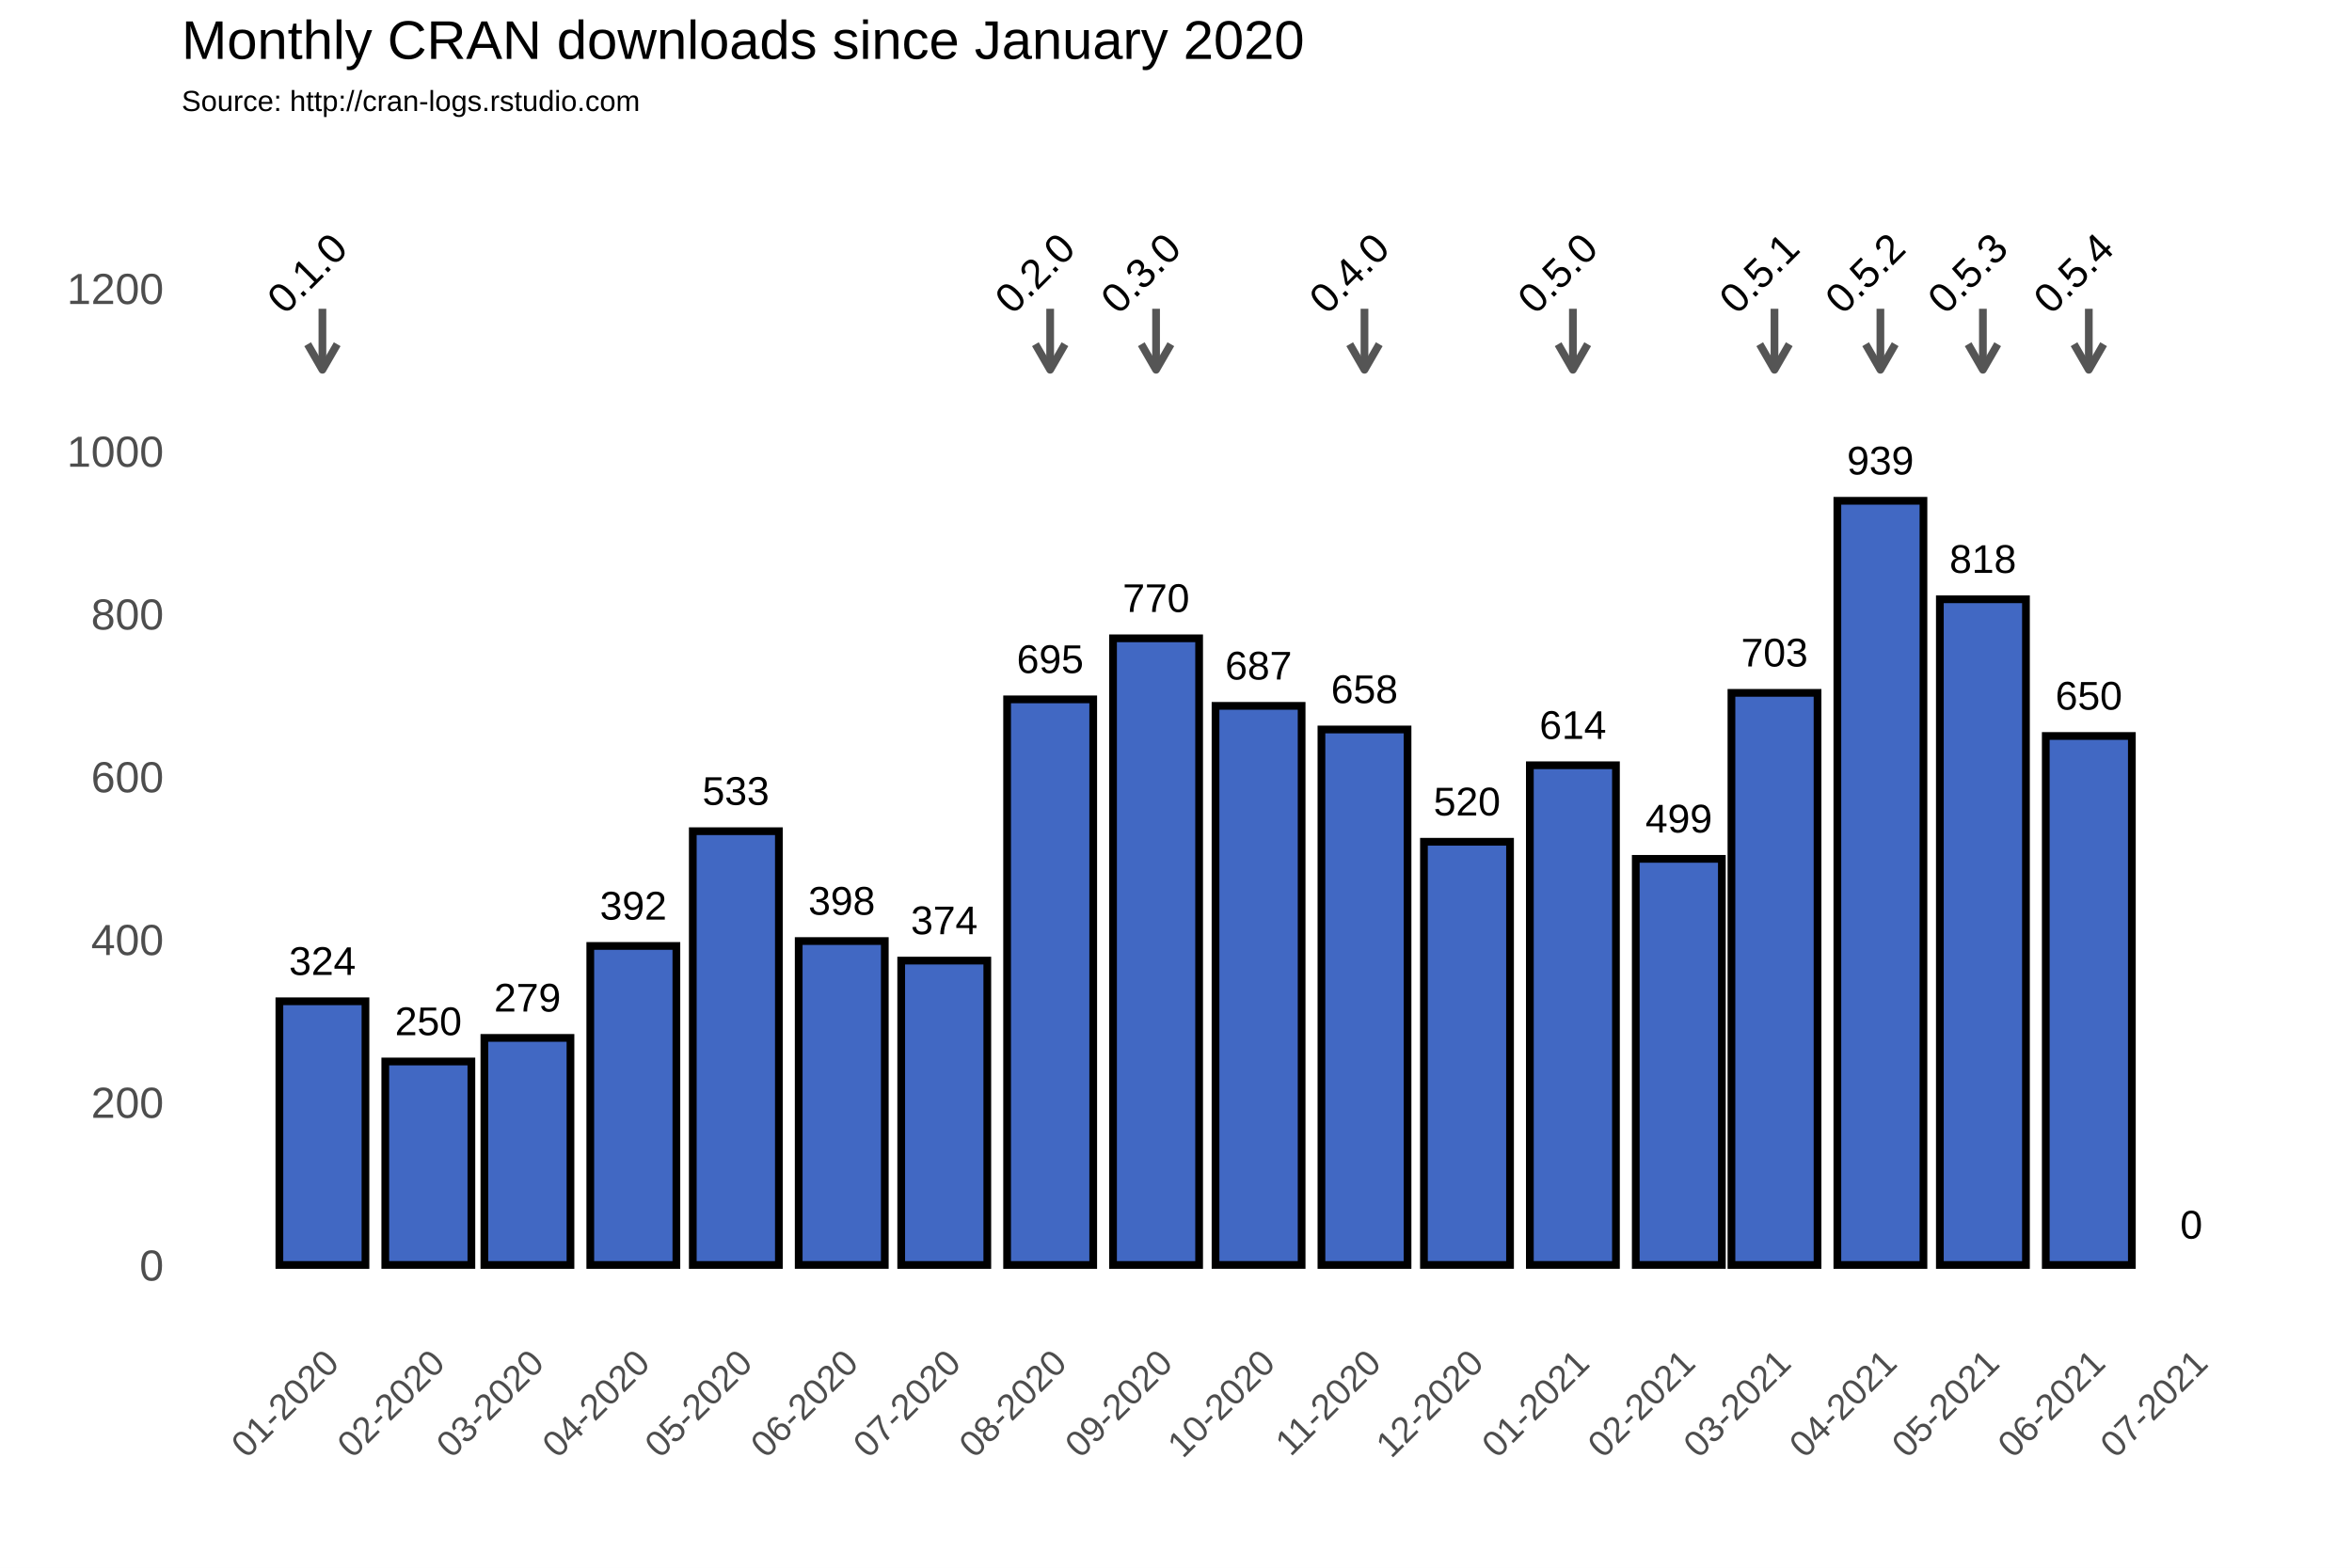
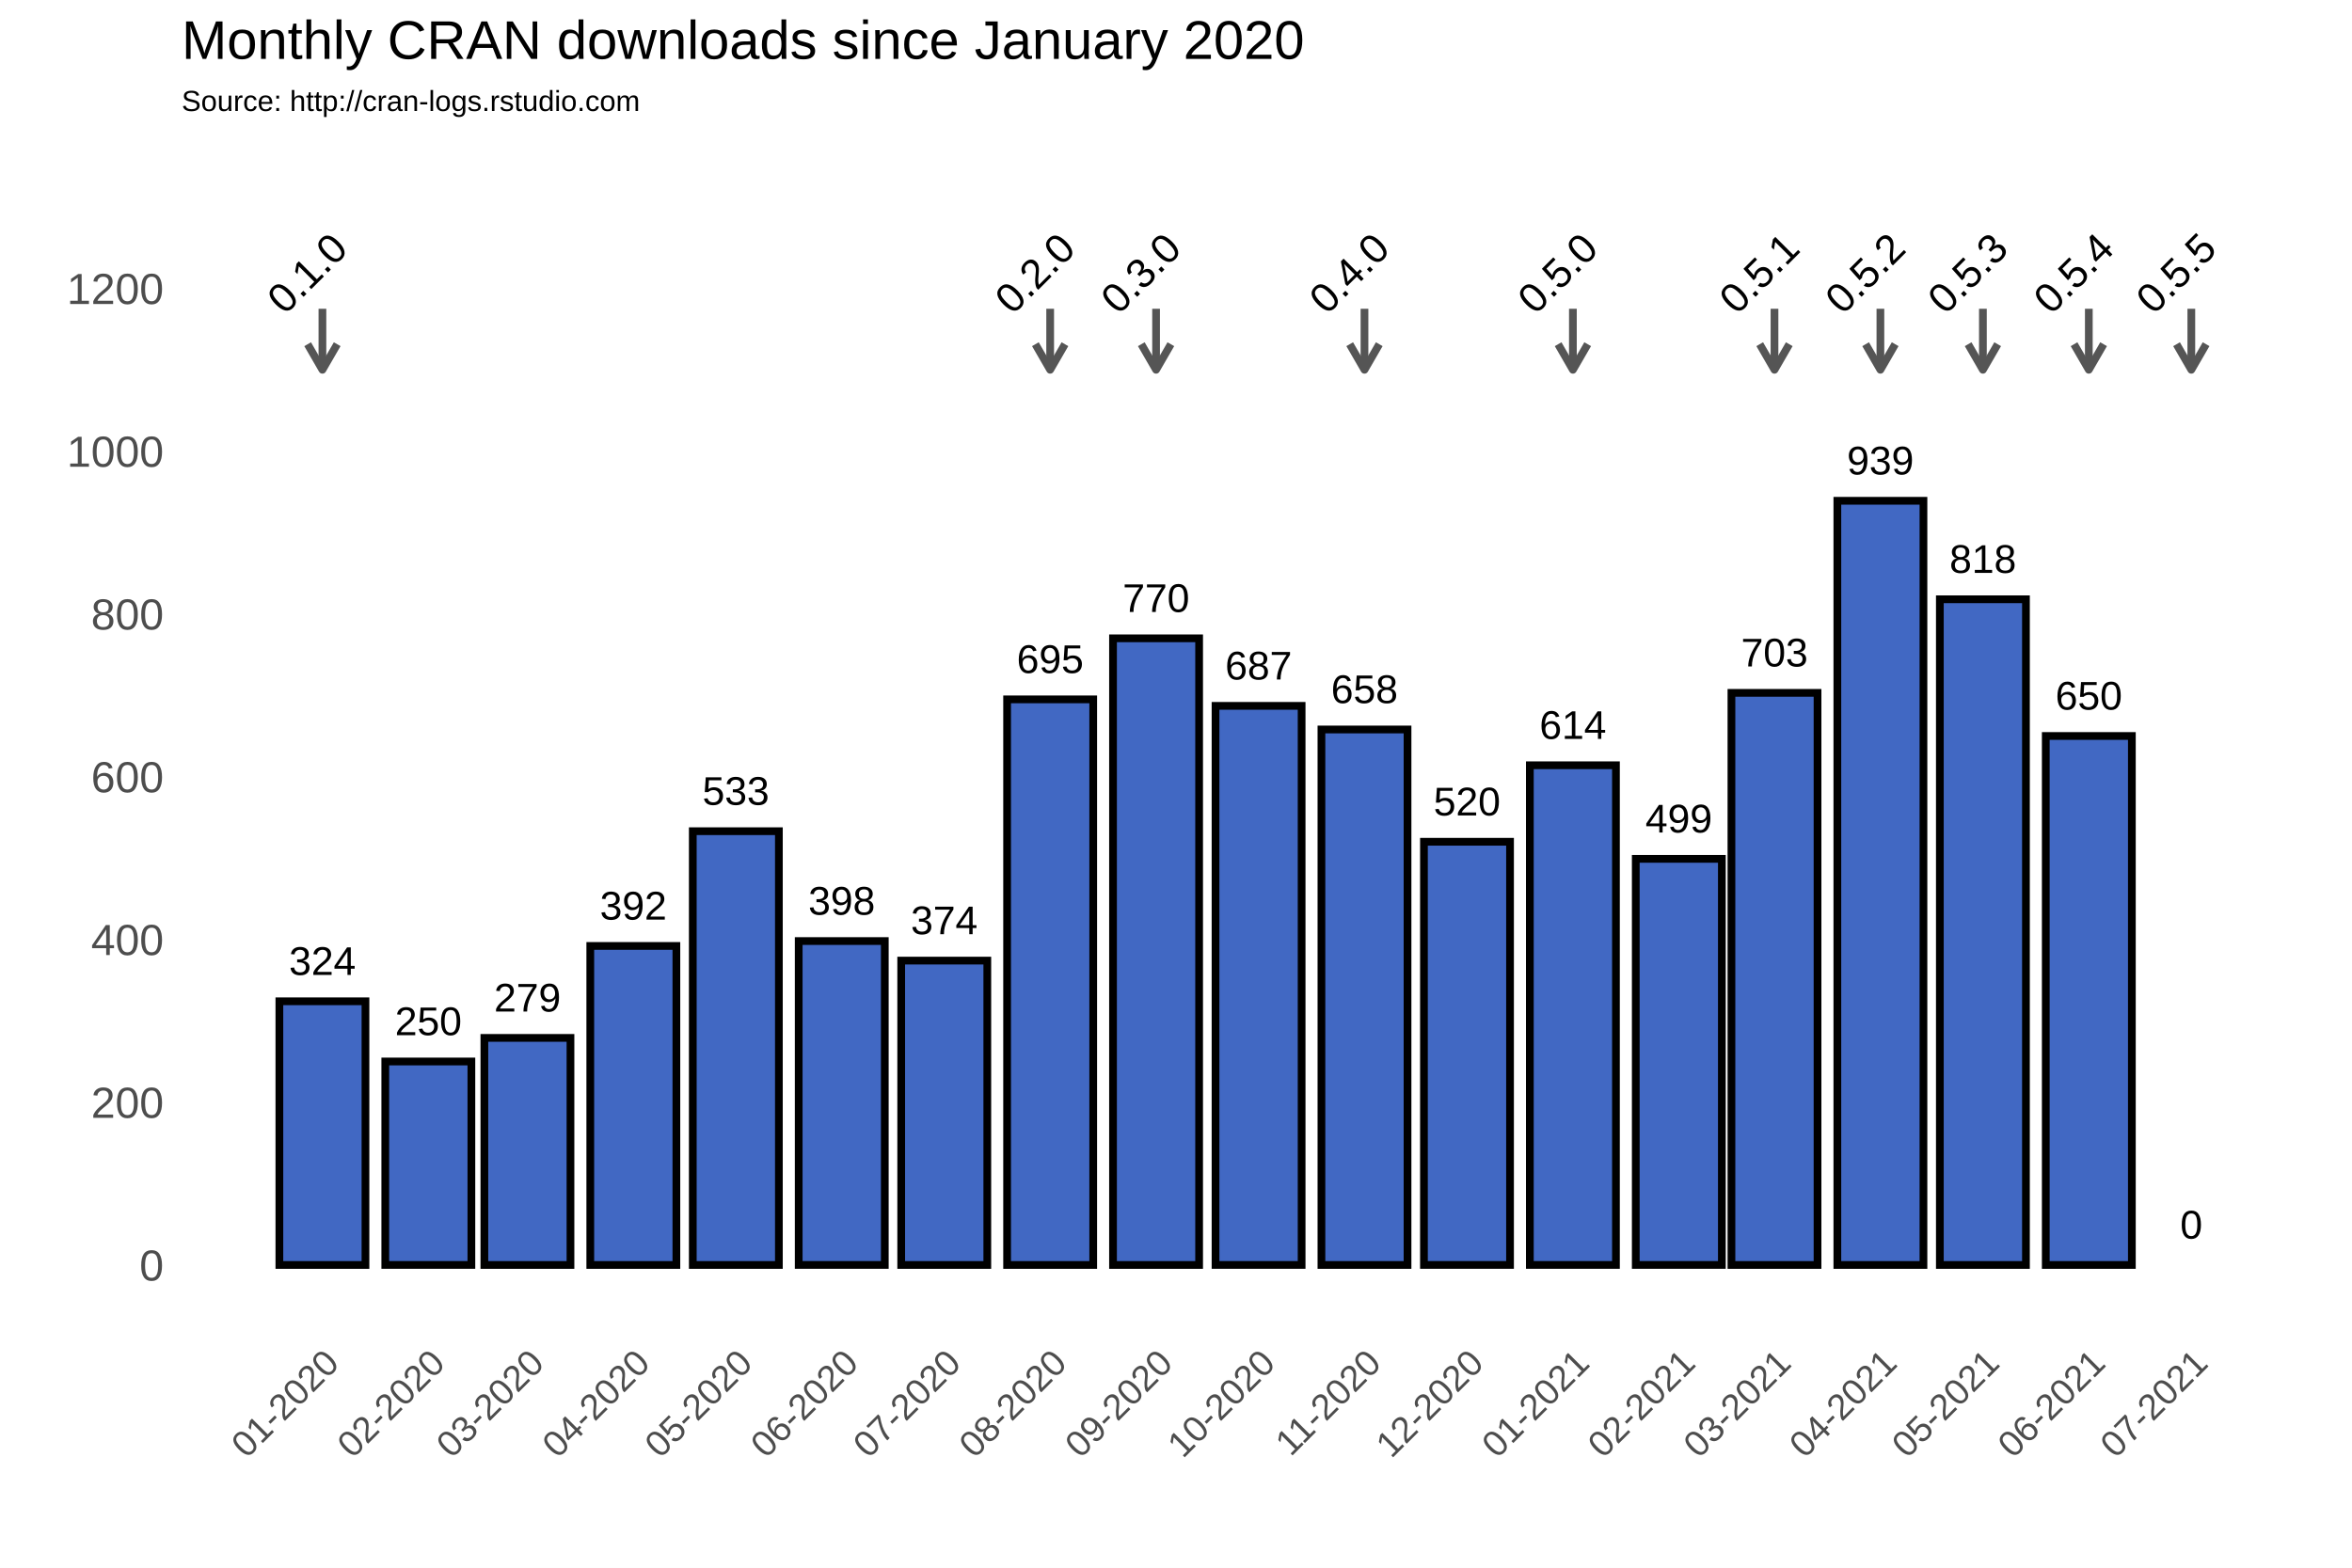
<svg xmlns="http://www.w3.org/2000/svg" class="svglite" width="648.00pt" height="432.00pt" viewBox="0 0 648.00 432.00">
  <defs>
    <style type="text/css">
    .svglite line, .svglite polyline, .svglite polygon, .svglite path, .svglite rect, .svglite circle {
      fill: none;
      stroke: #000000;
      stroke-linecap: round;
      stroke-linejoin: round;
      stroke-miterlimit: 10.00;
    }
  </style>
  </defs>
  <rect width="100%" height="100%" style="stroke: none; fill: #FFFFFF;" />
  <defs>
    <clipPath id="cpMC4wMHw2NDguMDB8MC4wMHw0MzIuMDA=">
      <rect x="0.00" y="0.00" width="648.00" height="432.00" />
    </clipPath>
  </defs>
  <g clip-path="url(#cpMC4wMHw2NDguMDB8MC4wMHw0MzIuMDA=)">
    <rect x="0.00" y="0.00" width="648.00" height="432.00" style="stroke-width: 1.07; stroke: #FFFFFF; fill: #FFFFFF;" />
  </g>
  <defs>
    <clipPath id="cpNTAuMDR8NjQyLjUyfDM3Ljc2fDM2My4zOA==">
      <rect x="50.04" y="37.76" width="592.48" height="325.62" />
    </clipPath>
  </defs>
  <g clip-path="url(#cpNTAuMDR8NjQyLjUyfDM3Ljc2fDM2My4zOA==)">
    <rect x="50.04" y="37.76" width="592.48" height="325.62" style="stroke-width: 1.07; stroke: none;" />
    <polyline points="50.04,326.15 642.52,326.15 " style="stroke-width: 0.53; stroke: #FFFFFF; stroke-linecap: butt;" />
    <polyline points="50.04,281.30 642.52,281.30 " style="stroke-width: 0.53; stroke: #FFFFFF; stroke-linecap: butt;" />
    <polyline points="50.04,236.45 642.52,236.45 " style="stroke-width: 0.53; stroke: #FFFFFF; stroke-linecap: butt;" />
    <polyline points="50.04,191.60 642.52,191.60 " style="stroke-width: 0.53; stroke: #FFFFFF; stroke-linecap: butt;" />
    <polyline points="50.04,146.75 642.52,146.75 " style="stroke-width: 0.53; stroke: #FFFFFF; stroke-linecap: butt;" />
    <polyline points="50.04,101.90 642.52,101.90 " style="stroke-width: 0.53; stroke: #FFFFFF; stroke-linecap: butt;" />
    <polyline points="50.04,57.04 642.52,57.04 " style="stroke-width: 0.53; stroke: #FFFFFF; stroke-linecap: butt;" />
    <polyline points="59.65,363.38 59.65,37.76 " style="stroke-width: 0.53; stroke: #FFFFFF; stroke-linecap: butt;" />
    <polyline points="74.24,363.38 74.24,37.76 " style="stroke-width: 0.53; stroke: #FFFFFF; stroke-linecap: butt;" />
    <polyline points="103.42,363.38 103.42,37.76 " style="stroke-width: 0.53; stroke: #FFFFFF; stroke-linecap: butt;" />
    <polyline points="131.66,363.38 131.66,37.76 " style="stroke-width: 0.53; stroke: #FFFFFF; stroke-linecap: butt;" />
    <polyline points="159.90,363.38 159.90,37.76 " style="stroke-width: 0.53; stroke: #FFFFFF; stroke-linecap: butt;" />
    <polyline points="188.61,363.38 188.61,37.76 " style="stroke-width: 0.53; stroke: #FFFFFF; stroke-linecap: butt;" />
    <polyline points="217.32,363.38 217.32,37.76 " style="stroke-width: 0.53; stroke: #FFFFFF; stroke-linecap: butt;" />
    <polyline points="246.03,363.38 246.03,37.76 " style="stroke-width: 0.53; stroke: #FFFFFF; stroke-linecap: butt;" />
    <polyline points="274.74,363.38 274.74,37.76 " style="stroke-width: 0.53; stroke: #FFFFFF; stroke-linecap: butt;" />
    <polyline points="303.92,363.38 303.92,37.76 " style="stroke-width: 0.53; stroke: #FFFFFF; stroke-linecap: butt;" />
    <polyline points="332.63,363.38 332.63,37.76 " style="stroke-width: 0.53; stroke: #FFFFFF; stroke-linecap: butt;" />
    <polyline points="361.34,363.38 361.34,37.76 " style="stroke-width: 0.53; stroke: #FFFFFF; stroke-linecap: butt;" />
    <polyline points="390.05,363.38 390.05,37.76 " style="stroke-width: 0.53; stroke: #FFFFFF; stroke-linecap: butt;" />
    <polyline points="418.76,363.38 418.76,37.76 " style="stroke-width: 0.53; stroke: #FFFFFF; stroke-linecap: butt;" />
    <polyline points="447.94,363.38 447.94,37.76 " style="stroke-width: 0.53; stroke: #FFFFFF; stroke-linecap: butt;" />
    <polyline points="475.71,363.38 475.71,37.76 " style="stroke-width: 0.53; stroke: #FFFFFF; stroke-linecap: butt;" />
    <polyline points="503.48,363.38 503.48,37.76 " style="stroke-width: 0.53; stroke: #FFFFFF; stroke-linecap: butt;" />
    <polyline points="532.19,363.38 532.19,37.76 " style="stroke-width: 0.53; stroke: #FFFFFF; stroke-linecap: butt;" />
    <polyline points="560.90,363.38 560.90,37.76 " style="stroke-width: 0.53; stroke: #FFFFFF; stroke-linecap: butt;" />
    <polyline points="589.61,363.38 589.61,37.76 " style="stroke-width: 0.53; stroke: #FFFFFF; stroke-linecap: butt;" />
    <polyline points="618.32,363.38 618.32,37.76 " style="stroke-width: 0.53; stroke: #FFFFFF; stroke-linecap: butt;" />
    <polyline points="632.91,363.38 632.91,37.76 " style="stroke-width: 0.53; stroke: #FFFFFF; stroke-linecap: butt;" />
    <polyline points="50.04,348.58 642.52,348.58 " style="stroke-width: 1.07; stroke: #FFFFFF; stroke-linecap: butt;" />
    <polyline points="50.04,303.73 642.52,303.73 " style="stroke-width: 1.07; stroke: #FFFFFF; stroke-linecap: butt;" />
    <polyline points="50.04,258.88 642.52,258.88 " style="stroke-width: 1.07; stroke: #FFFFFF; stroke-linecap: butt;" />
    <polyline points="50.04,214.02 642.52,214.02 " style="stroke-width: 1.07; stroke: #FFFFFF; stroke-linecap: butt;" />
    <polyline points="50.04,169.17 642.52,169.17 " style="stroke-width: 1.07; stroke: #FFFFFF; stroke-linecap: butt;" />
    <polyline points="50.04,124.32 642.52,124.32 " style="stroke-width: 1.07; stroke: #FFFFFF; stroke-linecap: butt;" />
    <polyline points="50.04,79.47 642.52,79.47 " style="stroke-width: 1.07; stroke: #FFFFFF; stroke-linecap: butt;" />
    <polyline points="88.83,363.38 88.83,37.76 " style="stroke-width: 1.07; stroke: #FFFFFF; stroke-linecap: butt;" />
    <polyline points="118.02,363.38 118.02,37.76 " style="stroke-width: 1.07; stroke: #FFFFFF; stroke-linecap: butt;" />
    <polyline points="145.31,363.38 145.31,37.76 " style="stroke-width: 1.07; stroke: #FFFFFF; stroke-linecap: butt;" />
    <polyline points="174.49,363.38 174.49,37.76 " style="stroke-width: 1.07; stroke: #FFFFFF; stroke-linecap: butt;" />
    <polyline points="202.73,363.38 202.73,37.76 " style="stroke-width: 1.07; stroke: #FFFFFF; stroke-linecap: butt;" />
    <polyline points="231.91,363.38 231.91,37.76 " style="stroke-width: 1.07; stroke: #FFFFFF; stroke-linecap: butt;" />
    <polyline points="260.15,363.38 260.15,37.76 " style="stroke-width: 1.07; stroke: #FFFFFF; stroke-linecap: butt;" />
    <polyline points="289.33,363.38 289.33,37.76 " style="stroke-width: 1.07; stroke: #FFFFFF; stroke-linecap: butt;" />
    <polyline points="318.51,363.38 318.51,37.76 " style="stroke-width: 1.07; stroke: #FFFFFF; stroke-linecap: butt;" />
    <polyline points="346.75,363.38 346.75,37.76 " style="stroke-width: 1.07; stroke: #FFFFFF; stroke-linecap: butt;" />
    <polyline points="375.93,363.38 375.93,37.76 " style="stroke-width: 1.07; stroke: #FFFFFF; stroke-linecap: butt;" />
    <polyline points="404.17,363.38 404.17,37.76 " style="stroke-width: 1.07; stroke: #FFFFFF; stroke-linecap: butt;" />
    <polyline points="433.35,363.38 433.35,37.76 " style="stroke-width: 1.07; stroke: #FFFFFF; stroke-linecap: butt;" />
    <polyline points="462.53,363.38 462.53,37.76 " style="stroke-width: 1.07; stroke: #FFFFFF; stroke-linecap: butt;" />
    <polyline points="488.89,363.38 488.89,37.76 " style="stroke-width: 1.07; stroke: #FFFFFF; stroke-linecap: butt;" />
    <polyline points="518.07,363.38 518.07,37.76 " style="stroke-width: 1.07; stroke: #FFFFFF; stroke-linecap: butt;" />
    <polyline points="546.31,363.38 546.31,37.76 " style="stroke-width: 1.07; stroke: #FFFFFF; stroke-linecap: butt;" />
    <polyline points="575.49,363.38 575.49,37.76 " style="stroke-width: 1.07; stroke: #FFFFFF; stroke-linecap: butt;" />
    <polyline points="603.73,363.38 603.73,37.76 " style="stroke-width: 1.07; stroke: #FFFFFF; stroke-linecap: butt;" />
    <rect x="76.97" y="275.92" width="23.72" height="72.66" style="stroke-width: 2.13; stroke-linecap: square; stroke-linejoin: miter; fill: #4168C3;" />
    <rect x="106.15" y="292.51" width="23.72" height="56.06" style="stroke-width: 2.13; stroke-linecap: square; stroke-linejoin: miter; fill: #4168C3;" />
    <rect x="133.45" y="286.01" width="23.72" height="62.57" style="stroke-width: 2.13; stroke-linecap: square; stroke-linejoin: miter; fill: #4168C3;" />
    <rect x="162.63" y="260.67" width="23.72" height="87.91" style="stroke-width: 2.13; stroke-linecap: square; stroke-linejoin: miter; fill: #4168C3;" />
    <rect x="190.87" y="229.05" width="23.72" height="119.53" style="stroke-width: 2.13; stroke-linecap: square; stroke-linejoin: miter; fill: #4168C3;" />
    <rect x="220.05" y="259.32" width="23.72" height="89.25" style="stroke-width: 2.13; stroke-linecap: square; stroke-linejoin: miter; fill: #4168C3;" />
    <rect x="248.29" y="264.71" width="23.72" height="83.87" style="stroke-width: 2.13; stroke-linecap: square; stroke-linejoin: miter; fill: #4168C3;" />
    <rect x="277.47" y="192.72" width="23.72" height="155.86" style="stroke-width: 2.13; stroke-linecap: square; stroke-linejoin: miter; fill: #4168C3;" />
    <rect x="306.65" y="175.90" width="23.72" height="172.68" style="stroke-width: 2.13; stroke-linecap: square; stroke-linejoin: miter; fill: #4168C3;" />
    <rect x="334.89" y="194.51" width="23.72" height="154.06" style="stroke-width: 2.13; stroke-linecap: square; stroke-linejoin: miter; fill: #4168C3;" />
    <rect x="364.07" y="201.02" width="23.72" height="147.56" style="stroke-width: 2.13; stroke-linecap: square; stroke-linejoin: miter; fill: #4168C3;" />
    <rect x="392.31" y="231.96" width="23.72" height="116.61" style="stroke-width: 2.13; stroke-linecap: square; stroke-linejoin: miter; fill: #4168C3;" />
    <rect x="421.49" y="210.88" width="23.72" height="137.69" style="stroke-width: 2.13; stroke-linecap: square; stroke-linejoin: miter; fill: #4168C3;" />
    <rect x="450.67" y="236.67" width="23.72" height="111.90" style="stroke-width: 2.13; stroke-linecap: square; stroke-linejoin: miter; fill: #4168C3;" />
    <rect x="477.03" y="190.93" width="23.72" height="157.65" style="stroke-width: 2.13; stroke-linecap: square; stroke-linejoin: miter; fill: #4168C3;" />
    <rect x="506.21" y="138.00" width="23.72" height="210.58" style="stroke-width: 2.13; stroke-linecap: square; stroke-linejoin: miter; fill: #4168C3;" />
    <rect x="534.45" y="165.14" width="23.72" height="183.44" style="stroke-width: 2.13; stroke-linecap: square; stroke-linejoin: miter; fill: #4168C3;" />
    <rect x="563.63" y="202.81" width="23.72" height="145.77" style="stroke-width: 2.13; stroke-linecap: square; stroke-linejoin: miter; fill: #4168C3;" />
    <rect x="591.87" y="348.58" width="23.72" height="0.00" style="stroke-width: 2.13; stroke-linecap: square; stroke-linejoin: miter; fill: #4168C3;" />
    <text x="88.83" y="268.66" text-anchor="middle" style="font-size: 11.04px; font-family: Arial;" textLength="18.40px" lengthAdjust="spacingAndGlyphs">324</text>
    <text x="118.02" y="285.25" text-anchor="middle" style="font-size: 11.04px; font-family: Arial;" textLength="18.40px" lengthAdjust="spacingAndGlyphs">250</text>
    <text x="145.31" y="278.75" text-anchor="middle" style="font-size: 11.04px; font-family: Arial;" textLength="18.40px" lengthAdjust="spacingAndGlyphs">279</text>
    <text x="174.49" y="253.41" text-anchor="middle" style="font-size: 11.04px; font-family: Arial;" textLength="18.40px" lengthAdjust="spacingAndGlyphs">392</text>
    <text x="202.73" y="221.79" text-anchor="middle" style="font-size: 11.04px; font-family: Arial;" textLength="18.40px" lengthAdjust="spacingAndGlyphs">533</text>
    <text x="231.91" y="252.06" text-anchor="middle" style="font-size: 11.04px; font-family: Arial;" textLength="18.40px" lengthAdjust="spacingAndGlyphs">398</text>
    <text x="260.15" y="257.44" text-anchor="middle" style="font-size: 11.04px; font-family: Arial;" textLength="18.40px" lengthAdjust="spacingAndGlyphs">374</text>
    <text x="289.33" y="185.46" text-anchor="middle" style="font-size: 11.04px; font-family: Arial;" textLength="18.40px" lengthAdjust="spacingAndGlyphs">695</text>
    <text x="318.51" y="168.64" text-anchor="middle" style="font-size: 11.04px; font-family: Arial;" textLength="18.40px" lengthAdjust="spacingAndGlyphs">770</text>
    <text x="346.75" y="187.25" text-anchor="middle" style="font-size: 11.04px; font-family: Arial;" textLength="18.40px" lengthAdjust="spacingAndGlyphs">687</text>
    <text x="375.93" y="193.75" text-anchor="middle" style="font-size: 11.04px; font-family: Arial;" textLength="18.40px" lengthAdjust="spacingAndGlyphs">658</text>
    <text x="404.17" y="224.70" text-anchor="middle" style="font-size: 11.04px; font-family: Arial;" textLength="18.40px" lengthAdjust="spacingAndGlyphs">520</text>
    <text x="433.35" y="203.62" text-anchor="middle" style="font-size: 11.04px; font-family: Arial;" textLength="18.40px" lengthAdjust="spacingAndGlyphs">614</text>
    <text x="462.53" y="229.41" text-anchor="middle" style="font-size: 11.04px; font-family: Arial;" textLength="18.40px" lengthAdjust="spacingAndGlyphs">499</text>
    <text x="488.89" y="183.66" text-anchor="middle" style="font-size: 11.04px; font-family: Arial;" textLength="18.40px" lengthAdjust="spacingAndGlyphs">703</text>
    <text x="518.07" y="130.74" text-anchor="middle" style="font-size: 11.04px; font-family: Arial;" textLength="18.40px" lengthAdjust="spacingAndGlyphs">939</text>
    <text x="546.31" y="157.87" text-anchor="middle" style="font-size: 11.04px; font-family: Arial;" textLength="18.40px" lengthAdjust="spacingAndGlyphs">818</text>
    <text x="575.49" y="195.55" text-anchor="middle" style="font-size: 11.04px; font-family: Arial;" textLength="18.40px" lengthAdjust="spacingAndGlyphs">650</text>
    <text x="603.73" y="341.31" text-anchor="middle" style="font-size: 11.04px; font-family: Arial;" textLength="6.13px" lengthAdjust="spacingAndGlyphs">0</text>
    <line x1="88.83" y1="85.08" x2="88.83" y2="101.90" style="stroke-width: 2.13; stroke: #555555; stroke-linecap: butt;" />
    <polyline points="84.76,94.85 88.83,101.90 92.90,94.85 " style="stroke-width: 2.13; stroke: #555555; stroke-linecap: butt;" />
    <line x1="289.33" y1="85.08" x2="289.33" y2="101.90" style="stroke-width: 2.13; stroke: #555555; stroke-linecap: butt;" />
    <polyline points="285.26,94.85 289.33,101.90 293.40,94.85 " style="stroke-width: 2.13; stroke: #555555; stroke-linecap: butt;" />
    <line x1="318.51" y1="85.08" x2="318.51" y2="101.90" style="stroke-width: 2.13; stroke: #555555; stroke-linecap: butt;" />
    <polyline points="314.44,94.85 318.51,101.90 322.58,94.85 " style="stroke-width: 2.13; stroke: #555555; stroke-linecap: butt;" />
    <line x1="375.93" y1="85.08" x2="375.93" y2="101.90" style="stroke-width: 2.13; stroke: #555555; stroke-linecap: butt;" />
    <polyline points="371.86,94.85 375.93,101.90 380.00,94.85 " style="stroke-width: 2.13; stroke: #555555; stroke-linecap: butt;" />
    <line x1="433.35" y1="85.08" x2="433.35" y2="101.90" style="stroke-width: 2.13; stroke: #555555; stroke-linecap: butt;" />
    <polyline points="429.28,94.85 433.35,101.90 437.42,94.85 " style="stroke-width: 2.13; stroke: #555555; stroke-linecap: butt;" />
    <line x1="488.89" y1="85.08" x2="488.89" y2="101.90" style="stroke-width: 2.13; stroke: #555555; stroke-linecap: butt;" />
    <polyline points="484.82,94.85 488.89,101.90 492.96,94.85 " style="stroke-width: 2.13; stroke: #555555; stroke-linecap: butt;" />
    <line x1="518.07" y1="85.08" x2="518.07" y2="101.90" style="stroke-width: 2.13; stroke: #555555; stroke-linecap: butt;" />
    <polyline points="514.00,94.85 518.07,101.90 522.14,94.85 " style="stroke-width: 2.13; stroke: #555555; stroke-linecap: butt;" />
    <line x1="546.31" y1="85.08" x2="546.31" y2="101.90" style="stroke-width: 2.13; stroke: #555555; stroke-linecap: butt;" />
    <polyline points="542.24,94.85 546.31,101.90 550.38,94.85 " style="stroke-width: 2.13; stroke: #555555; stroke-linecap: butt;" />
    <line x1="575.49" y1="85.08" x2="575.49" y2="101.90" style="stroke-width: 2.13; stroke: #555555; stroke-linecap: butt;" />
    <polyline points="571.42,94.85 575.49,101.90 579.56,94.85 " style="stroke-width: 2.13; stroke: #555555; stroke-linecap: butt;" />
+     <line x1="603.73" y1="85.08" x2="603.73" y2="101.90" style="stroke-width: 2.13; stroke: #555555; stroke-linecap: butt;" />
+     <polyline points="599.66,94.85 603.73,101.90 607.80,94.85 " style="stroke-width: 2.13; stroke: #555555; stroke-linecap: butt;" />
    <text transform="translate(87.40,78.03) rotate(-45)" text-anchor="middle" style="font-size: 11.38px; font-family: Arial;" textLength="25.31px" lengthAdjust="spacingAndGlyphs">0.1.0</text>
    <text transform="translate(287.89,78.03) rotate(-45)" text-anchor="middle" style="font-size: 11.38px; font-family: Arial;" textLength="25.31px" lengthAdjust="spacingAndGlyphs">0.2.0</text>
    <text transform="translate(317.07,78.03) rotate(-45)" text-anchor="middle" style="font-size: 11.38px; font-family: Arial;" textLength="25.31px" lengthAdjust="spacingAndGlyphs">0.3.0</text>
    <text transform="translate(374.49,78.03) rotate(-45)" text-anchor="middle" style="font-size: 11.38px; font-family: Arial;" textLength="25.31px" lengthAdjust="spacingAndGlyphs">0.4.0</text>
    <text transform="translate(431.91,78.03) rotate(-45)" text-anchor="middle" style="font-size: 11.38px; font-family: Arial;" textLength="25.31px" lengthAdjust="spacingAndGlyphs">0.5.0</text>
    <text transform="translate(487.45,78.03) rotate(-45)" text-anchor="middle" style="font-size: 11.38px; font-family: Arial;" textLength="25.31px" lengthAdjust="spacingAndGlyphs">0.5.1</text>
    <text transform="translate(516.63,78.03) rotate(-45)" text-anchor="middle" style="font-size: 11.38px; font-family: Arial;" textLength="25.31px" lengthAdjust="spacingAndGlyphs">0.5.2</text>
    <text transform="translate(544.87,78.03) rotate(-45)" text-anchor="middle" style="font-size: 11.38px; font-family: Arial;" textLength="25.31px" lengthAdjust="spacingAndGlyphs">0.5.3</text>
    <text transform="translate(574.05,78.03) rotate(-45)" text-anchor="middle" style="font-size: 11.38px; font-family: Arial;" textLength="25.31px" lengthAdjust="spacingAndGlyphs">0.5.4</text>
+     <text transform="translate(602.29,78.03) rotate(-45)" text-anchor="middle" style="font-size: 11.38px; font-family: Arial;" textLength="25.31px" lengthAdjust="spacingAndGlyphs">0.5.5</text>
  </g>
  <g clip-path="url(#cpMC4wMHw2NDguMDB8MC4wMHw0MzIuMDA=)">
    <text x="45.11" y="352.88" text-anchor="end" style="font-size: 12.00px; fill: #4D4D4D; font-family: Arial;" textLength="6.67px" lengthAdjust="spacingAndGlyphs">0</text>
    <text x="45.11" y="308.03" text-anchor="end" style="font-size: 12.00px; fill: #4D4D4D; font-family: Arial;" textLength="20.02px" lengthAdjust="spacingAndGlyphs">200</text>
    <text x="45.11" y="263.17" text-anchor="end" style="font-size: 12.00px; fill: #4D4D4D; font-family: Arial;" textLength="20.02px" lengthAdjust="spacingAndGlyphs">400</text>
    <text x="45.11" y="218.32" text-anchor="end" style="font-size: 12.00px; fill: #4D4D4D; font-family: Arial;" textLength="20.02px" lengthAdjust="spacingAndGlyphs">600</text>
    <text x="45.11" y="173.47" text-anchor="end" style="font-size: 12.00px; fill: #4D4D4D; font-family: Arial;" textLength="20.02px" lengthAdjust="spacingAndGlyphs">800</text>
    <text x="45.11" y="128.62" text-anchor="end" style="font-size: 12.00px; fill: #4D4D4D; font-family: Arial;" textLength="26.70px" lengthAdjust="spacingAndGlyphs">1000</text>
    <text x="45.11" y="83.77" text-anchor="end" style="font-size: 12.00px; fill: #4D4D4D; font-family: Arial;" textLength="26.70px" lengthAdjust="spacingAndGlyphs">1200</text>
    <text transform="translate(93.90,376.17) rotate(-45)" text-anchor="end" style="font-size: 10.00px; fill: #4D4D4D; font-family: Arial;" textLength="36.73px" lengthAdjust="spacingAndGlyphs">01-2020</text>
    <text transform="translate(123.08,376.17) rotate(-45)" text-anchor="end" style="font-size: 10.00px; fill: #4D4D4D; font-family: Arial;" textLength="36.73px" lengthAdjust="spacingAndGlyphs">02-2020</text>
    <text transform="translate(150.38,376.17) rotate(-45)" text-anchor="end" style="font-size: 10.00px; fill: #4D4D4D; font-family: Arial;" textLength="36.73px" lengthAdjust="spacingAndGlyphs">03-2020</text>
    <text transform="translate(179.56,376.17) rotate(-45)" text-anchor="end" style="font-size: 10.00px; fill: #4D4D4D; font-family: Arial;" textLength="36.73px" lengthAdjust="spacingAndGlyphs">04-2020</text>
    <text transform="translate(207.80,376.17) rotate(-45)" text-anchor="end" style="font-size: 10.00px; fill: #4D4D4D; font-family: Arial;" textLength="36.73px" lengthAdjust="spacingAndGlyphs">05-2020</text>
    <text transform="translate(236.98,376.17) rotate(-45)" text-anchor="end" style="font-size: 10.00px; fill: #4D4D4D; font-family: Arial;" textLength="36.73px" lengthAdjust="spacingAndGlyphs">06-2020</text>
    <text transform="translate(265.22,376.17) rotate(-45)" text-anchor="end" style="font-size: 10.00px; fill: #4D4D4D; font-family: Arial;" textLength="36.73px" lengthAdjust="spacingAndGlyphs">07-2020</text>
    <text transform="translate(294.40,376.17) rotate(-45)" text-anchor="end" style="font-size: 10.00px; fill: #4D4D4D; font-family: Arial;" textLength="36.73px" lengthAdjust="spacingAndGlyphs">08-2020</text>
    <text transform="translate(323.58,376.17) rotate(-45)" text-anchor="end" style="font-size: 10.00px; fill: #4D4D4D; font-family: Arial;" textLength="36.73px" lengthAdjust="spacingAndGlyphs">09-2020</text>
    <text transform="translate(351.82,376.17) rotate(-45)" text-anchor="end" style="font-size: 10.00px; fill: #4D4D4D; font-family: Arial;" textLength="36.73px" lengthAdjust="spacingAndGlyphs">10-2020</text>
    <text transform="translate(381.00,376.17) rotate(-45)" text-anchor="end" style="font-size: 10.00px; fill: #4D4D4D; font-family: Arial;" textLength="35.99px" lengthAdjust="spacingAndGlyphs">11-2020</text>
    <text transform="translate(409.24,376.17) rotate(-45)" text-anchor="end" style="font-size: 10.00px; fill: #4D4D4D; font-family: Arial;" textLength="36.73px" lengthAdjust="spacingAndGlyphs">12-2020</text>
    <text transform="translate(438.42,376.17) rotate(-45)" text-anchor="end" style="font-size: 10.00px; fill: #4D4D4D; font-family: Arial;" textLength="36.73px" lengthAdjust="spacingAndGlyphs">01-2021</text>
    <text transform="translate(467.60,376.17) rotate(-45)" text-anchor="end" style="font-size: 10.00px; fill: #4D4D4D; font-family: Arial;" textLength="36.73px" lengthAdjust="spacingAndGlyphs">02-2021</text>
    <text transform="translate(493.96,376.17) rotate(-45)" text-anchor="end" style="font-size: 10.00px; fill: #4D4D4D; font-family: Arial;" textLength="36.73px" lengthAdjust="spacingAndGlyphs">03-2021</text>
    <text transform="translate(523.14,376.17) rotate(-45)" text-anchor="end" style="font-size: 10.00px; fill: #4D4D4D; font-family: Arial;" textLength="36.73px" lengthAdjust="spacingAndGlyphs">04-2021</text>
    <text transform="translate(551.38,376.17) rotate(-45)" text-anchor="end" style="font-size: 10.00px; fill: #4D4D4D; font-family: Arial;" textLength="36.73px" lengthAdjust="spacingAndGlyphs">05-2021</text>
    <text transform="translate(580.56,376.17) rotate(-45)" text-anchor="end" style="font-size: 10.00px; fill: #4D4D4D; font-family: Arial;" textLength="36.73px" lengthAdjust="spacingAndGlyphs">06-2021</text>
    <text transform="translate(608.80,376.17) rotate(-45)" text-anchor="end" style="font-size: 10.00px; fill: #4D4D4D; font-family: Arial;" textLength="36.73px" lengthAdjust="spacingAndGlyphs">07-2021</text>
    <text x="50.04" y="30.59" style="font-size: 8.00px; font-family: Arial;" textLength="126.32px" lengthAdjust="spacingAndGlyphs">Source: http://cran-logs.rstudio.com</text>
    <text x="50.04" y="16.22" style="font-size: 15.00px; font-family: Arial;" textLength="309.25px" lengthAdjust="spacingAndGlyphs">Monthly CRAN downloads since January 2020</text>
  </g>
</svg>
